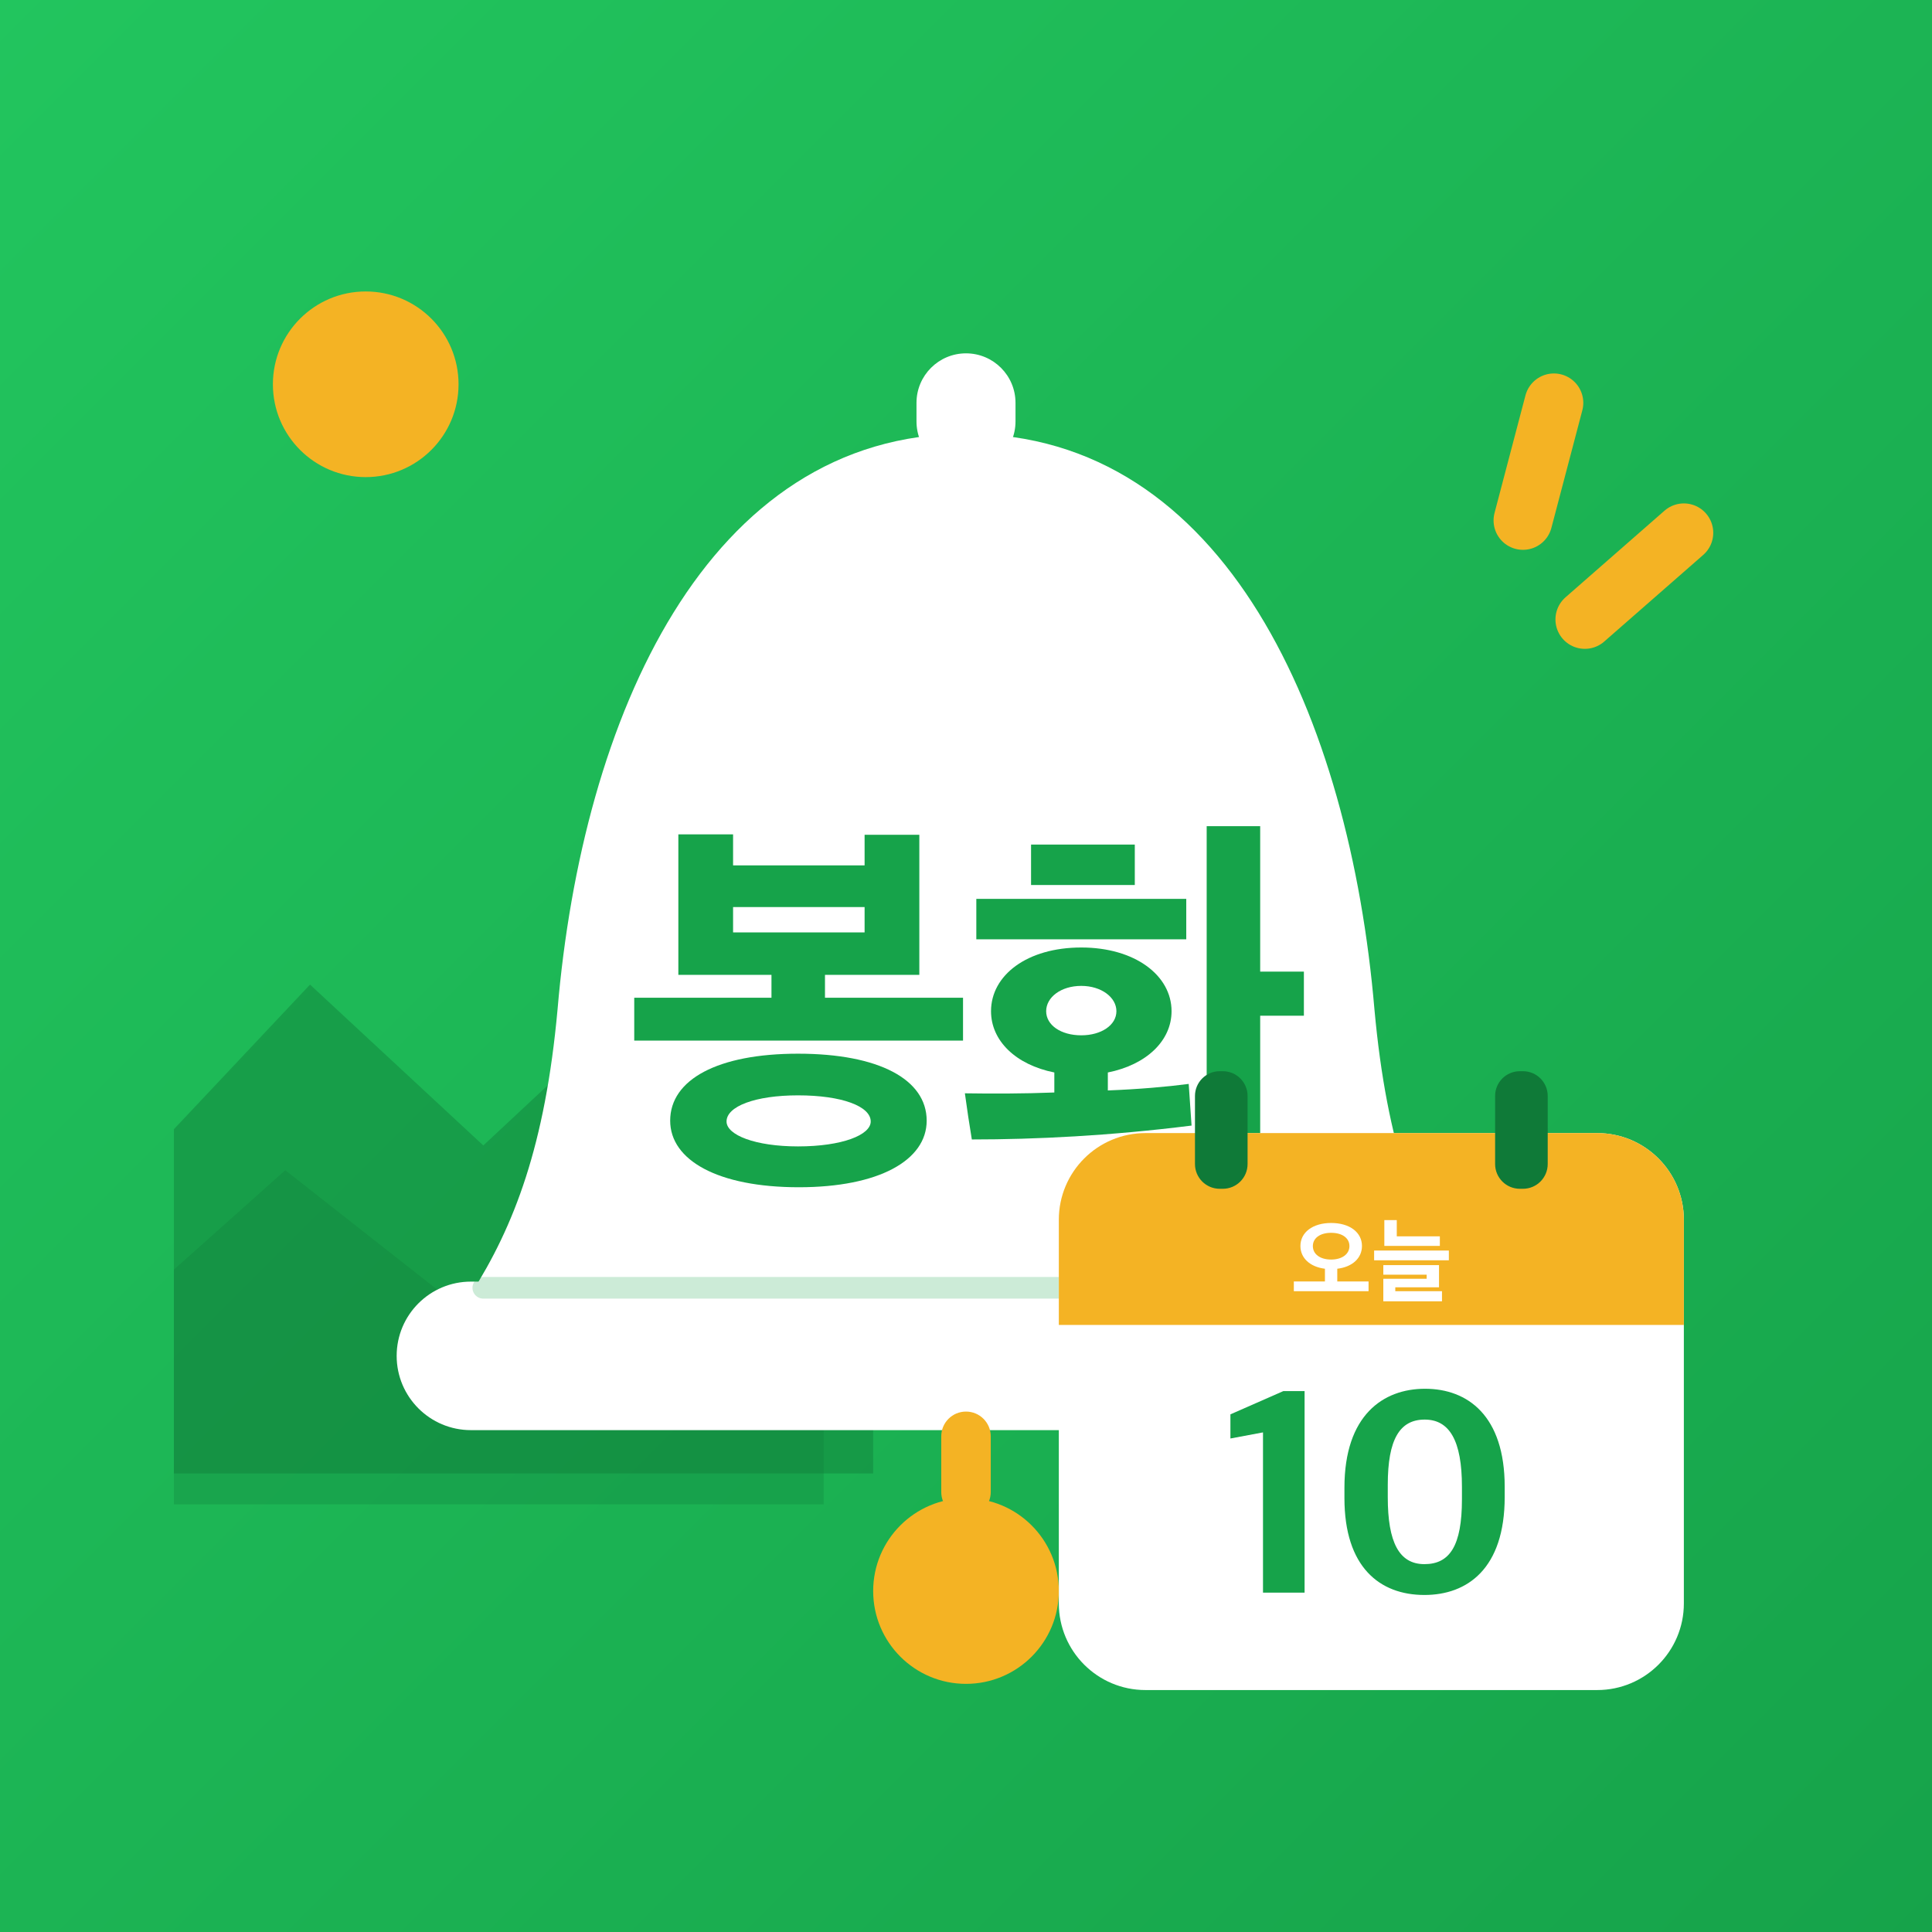
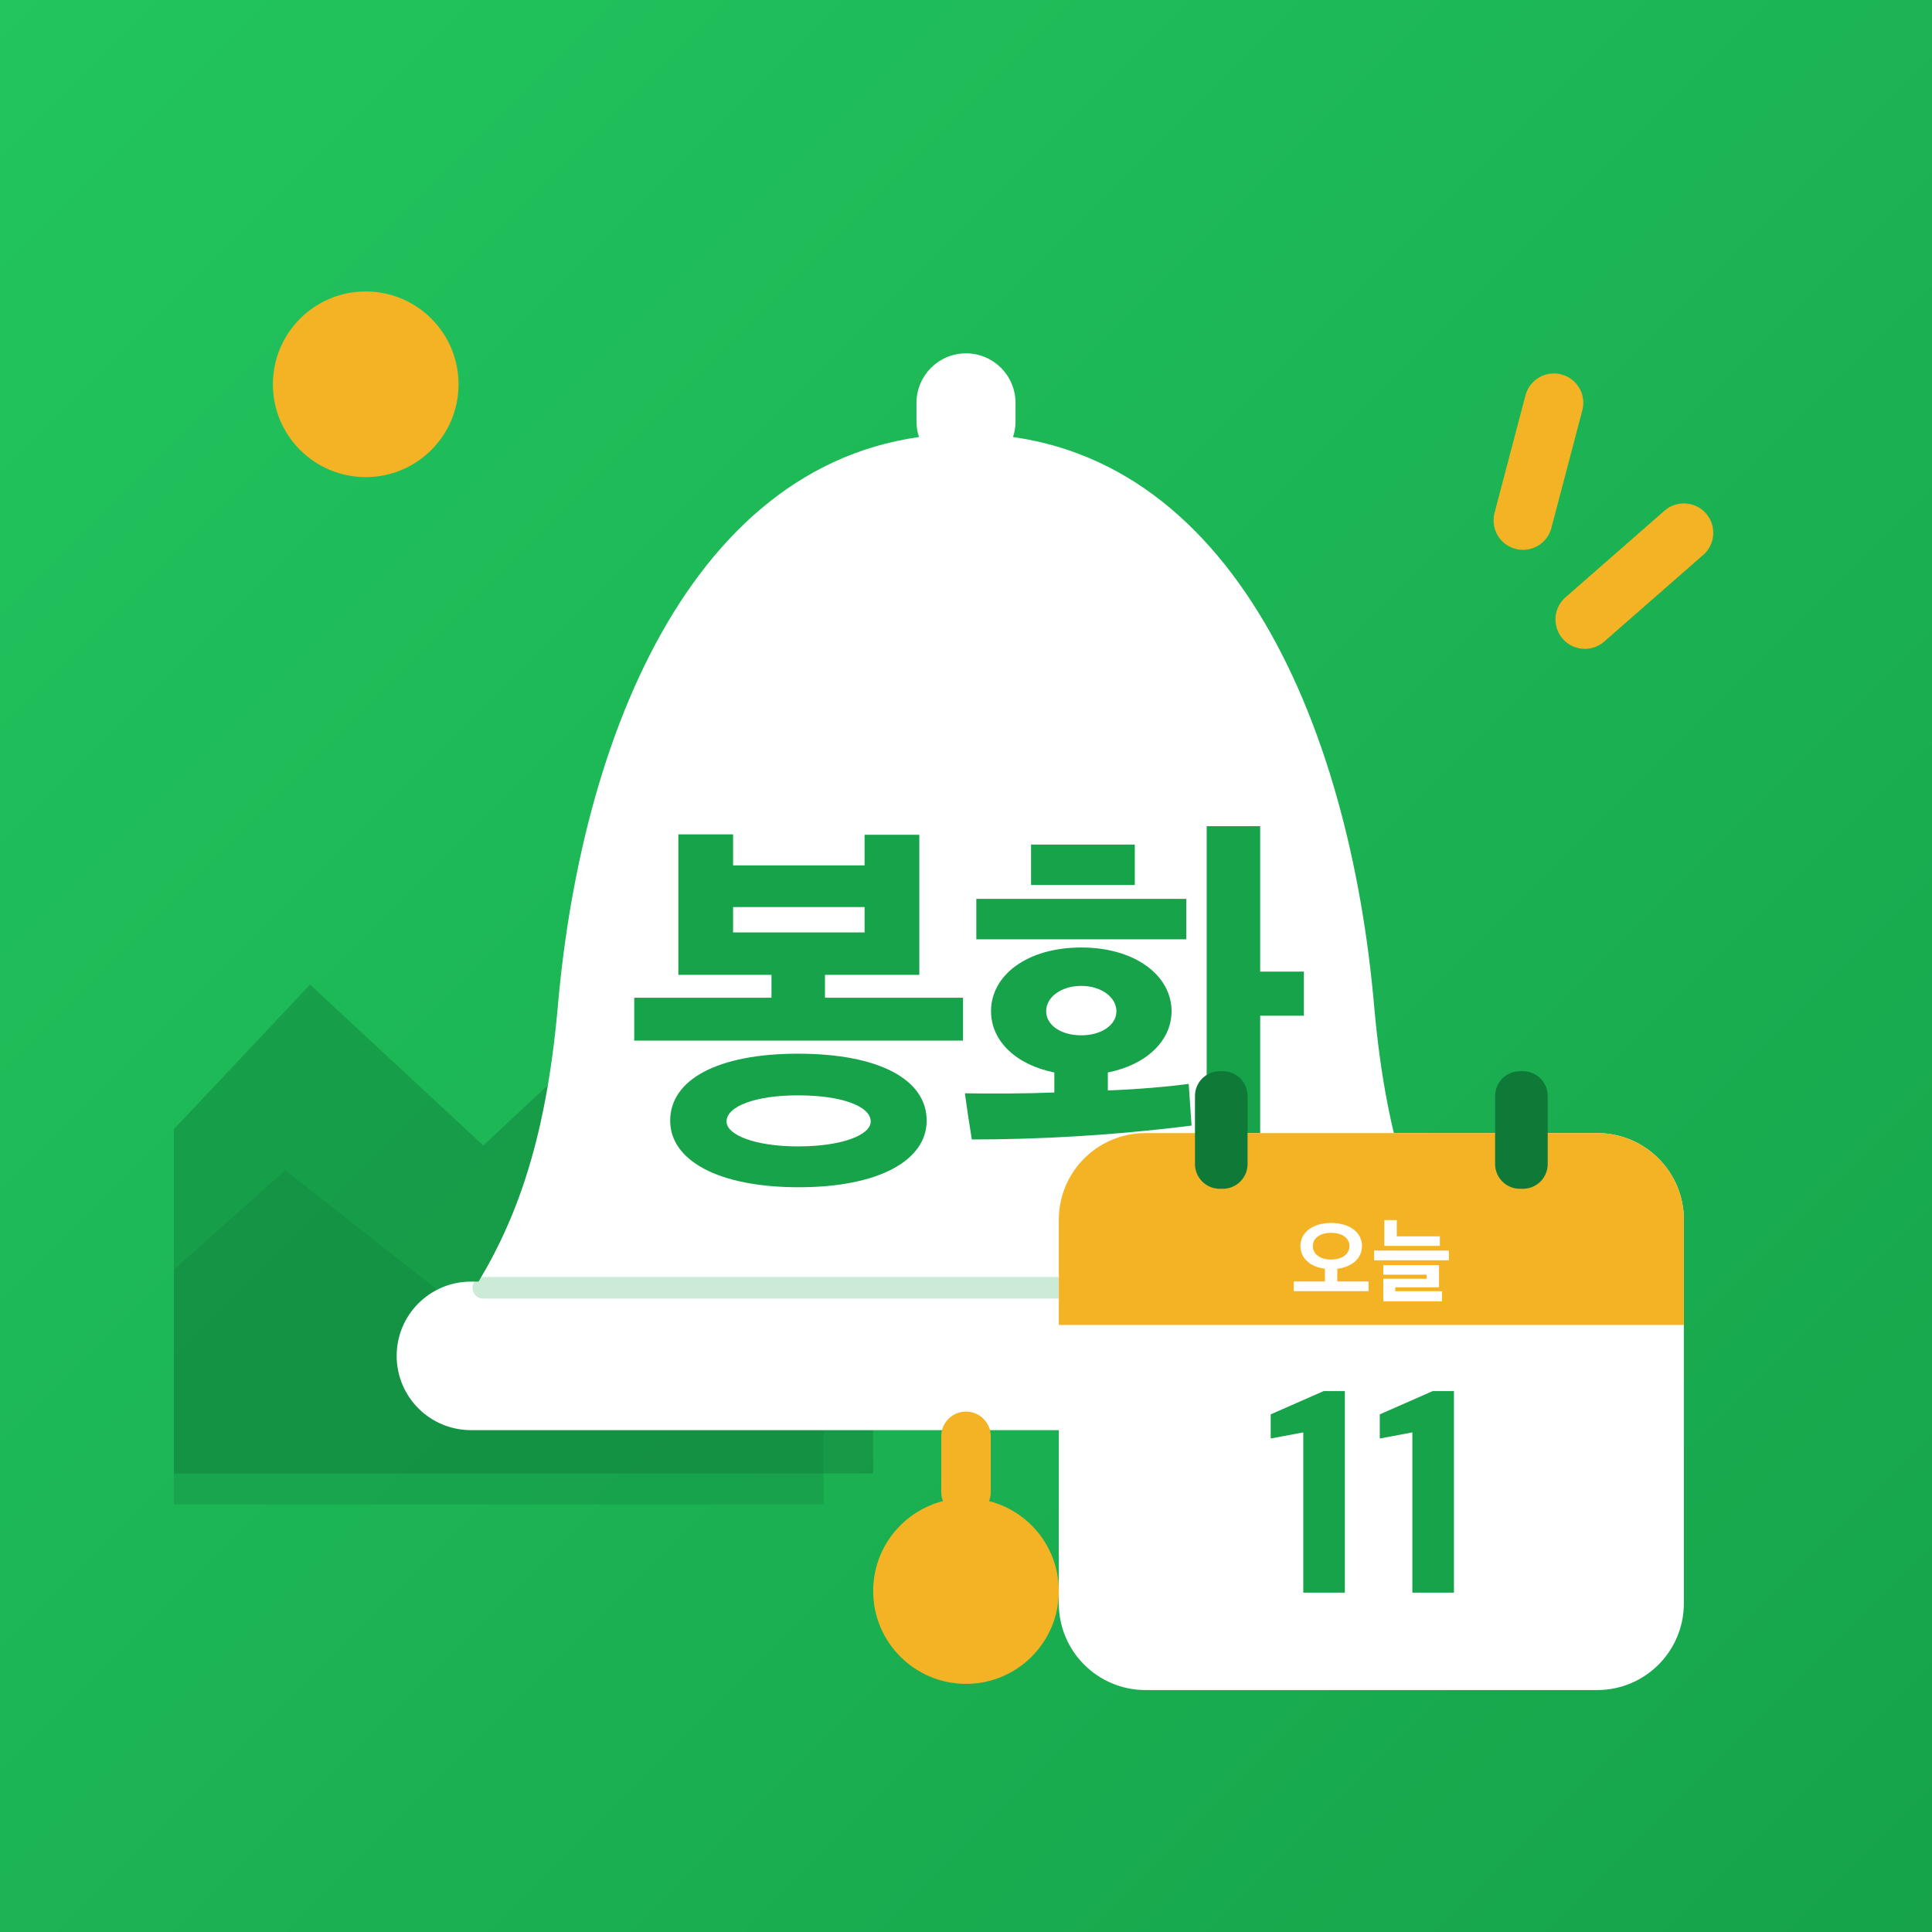
<svg xmlns="http://www.w3.org/2000/svg" viewBox="0 0 512 512">
  <defs>
    <linearGradient id="bg" x1="0" y1="0" x2="1" y2="1">
      <stop offset="0" stop-color="#22C55E" />
      <stop offset="1" stop-color="#16A34A" />
    </linearGradient>
    <clipPath id="round">
      <rect width="512" height="512" />
    </clipPath>
  </defs>
  <rect width="512" height="512" fill="url(#bg)" />
  <g transform="translate(256 256) scale(.82) translate(-256 -256)">
    <g clip-path="url(#round)">
      <circle cx="62" cy="68" r="30" fill="#F4B324" />
      <path d="M-20 330 L44 262 L100 314 L160 258 L226 330 L226 420 L-20 420Z" fill="#0F7A38" opacity=".42" />
      <path d="M-20 372 L36 322 L92 366 L146 320 L210 378 L210 430 L-20 430Z" fill="#0F7A38" opacity=".28" />
    </g>
    <g stroke="#F4B324" stroke-width="19" stroke-linecap="round">
      <path d="M446 74 L436 112" />
      <path d="M488 116 L456 144" />
    </g>
    <rect x="240" y="58" width="32" height="38" rx="16" fill="#fff" />
    <path d="M256 84c-84 0-124 92-132 186-4 44-14 70-28 92h320c-14-22-24-48-28-92-8-94-48-186-132-186Z" fill="#fff" />
    <rect x="72" y="358" width="368" height="48" rx="24" fill="#fff" />
    <path d="M100 360H412" stroke="#16A34A" stroke-width="7" stroke-linecap="round" opacity=".22" />
    <rect x="248" y="400" width="16" height="34" rx="8" fill="#F4B324" />
    <circle cx="256" cy="458" r="30" fill="#F4B324" />
    <path d="M835 287V392H497V448H728V791H594V716H272V792H138V448H366V392H30V287ZM746 91C746 192 629 255 431 255C235 255 118 192 118 91C118 -6 235 -72 433 -72C629 -72 746 -6 746 91ZM609 89C609 56 539 28 431 28C326 28 256 56 256 89C256 126 326 153 431 153C539 153 609 126 609 89ZM594 552H272V614H594Z" fill="#16A34A" transform="translate(144.82 318) scale(0.132 -0.132)" />
    <path d="M526 359C526 447 436 515 305 515C172 515 84 447 84 359C84 287 144 228 239 209V160C163 157 86 157 20 158C25 121 31 81 37 45C193 45 376 54 575 79L568 181C515 174 446 168 370 165V209C465 228 526 287 526 359ZM743 812H612V-79H743V348H850V456H743ZM562 535V634H48V535ZM182 668H436V767H182ZM391 359C391 325 354 300 305 300C255 300 219 325 219 359C219 393 255 421 305 421C354 421 391 393 391 359Z" fill="#16A34A" transform="translate(253.00 318) scale(0.132 -0.132)" />
    <g>
      <rect x="286" y="310" width="202" height="180" rx="28" fill="#fff" />
      <path d="M286 338a28 28 0 0 1 28-28h146a28 28 0 0 1 28 28v34H286Z" fill="#F4B324" />
      <rect x="330" y="290" width="17" height="38" rx="8" fill="#0F7A38" />
      <rect x="427" y="290" width="17" height="38" rx="8" fill="#0F7A38" />
      <path d="M835 30V135H498V272C661 291 764 387 764 517C764 663 633 765 432 765C232 765 101 663 101 517C101 388 203 292 365 272V135H30V30ZM629 516C629 430 550 371 432 371C312 371 235 430 235 516C235 602 312 659 432 659C552 659 629 602 629 516Z" fill="#fff" transform="translate(361.05 362) scale(0.03 -0.03)" />
      <path d="M738 518V621H274V796H140V518ZM835 363V468H30V363ZM761 -79V30H258V72H729V311H129V208H596V164H129V-79Z" fill="#fff" transform="translate(387.00 362) scale(0.03 -0.03)" />
-       <path d="M141 37H284V730H211L29 650V567L141 588Z" fill="#16A34A" transform="translate(338.73 462) scale(0.094 -0.094)" />
-       <path d="M321 29C468 29 597 119 597 366V401C597 645 470 738 323 738C179 738 46 647 46 398V362C46 125 167 29 321 29ZM321 135C234 135 195 210 195 365V408C195 564 236 632 322 632C407 632 450 560 450 401V358C450 198 408 135 321 135Z" fill="#16A34A" transform="translate(373.98 462) scale(0.094 -0.094)" />
+       <path d="M141 37H284V730H211L29 650V567L141 588Z" fill="#16A34A" transform="translate(351.75 462) scale(0.094 -0.094)" />
+       <path d="M141 37H284V730H211L29 650V567L141 588Z" fill="#16A34A" transform="translate(387.00 462) scale(0.094 -0.094)" />
    </g>
  </g>
</svg>
